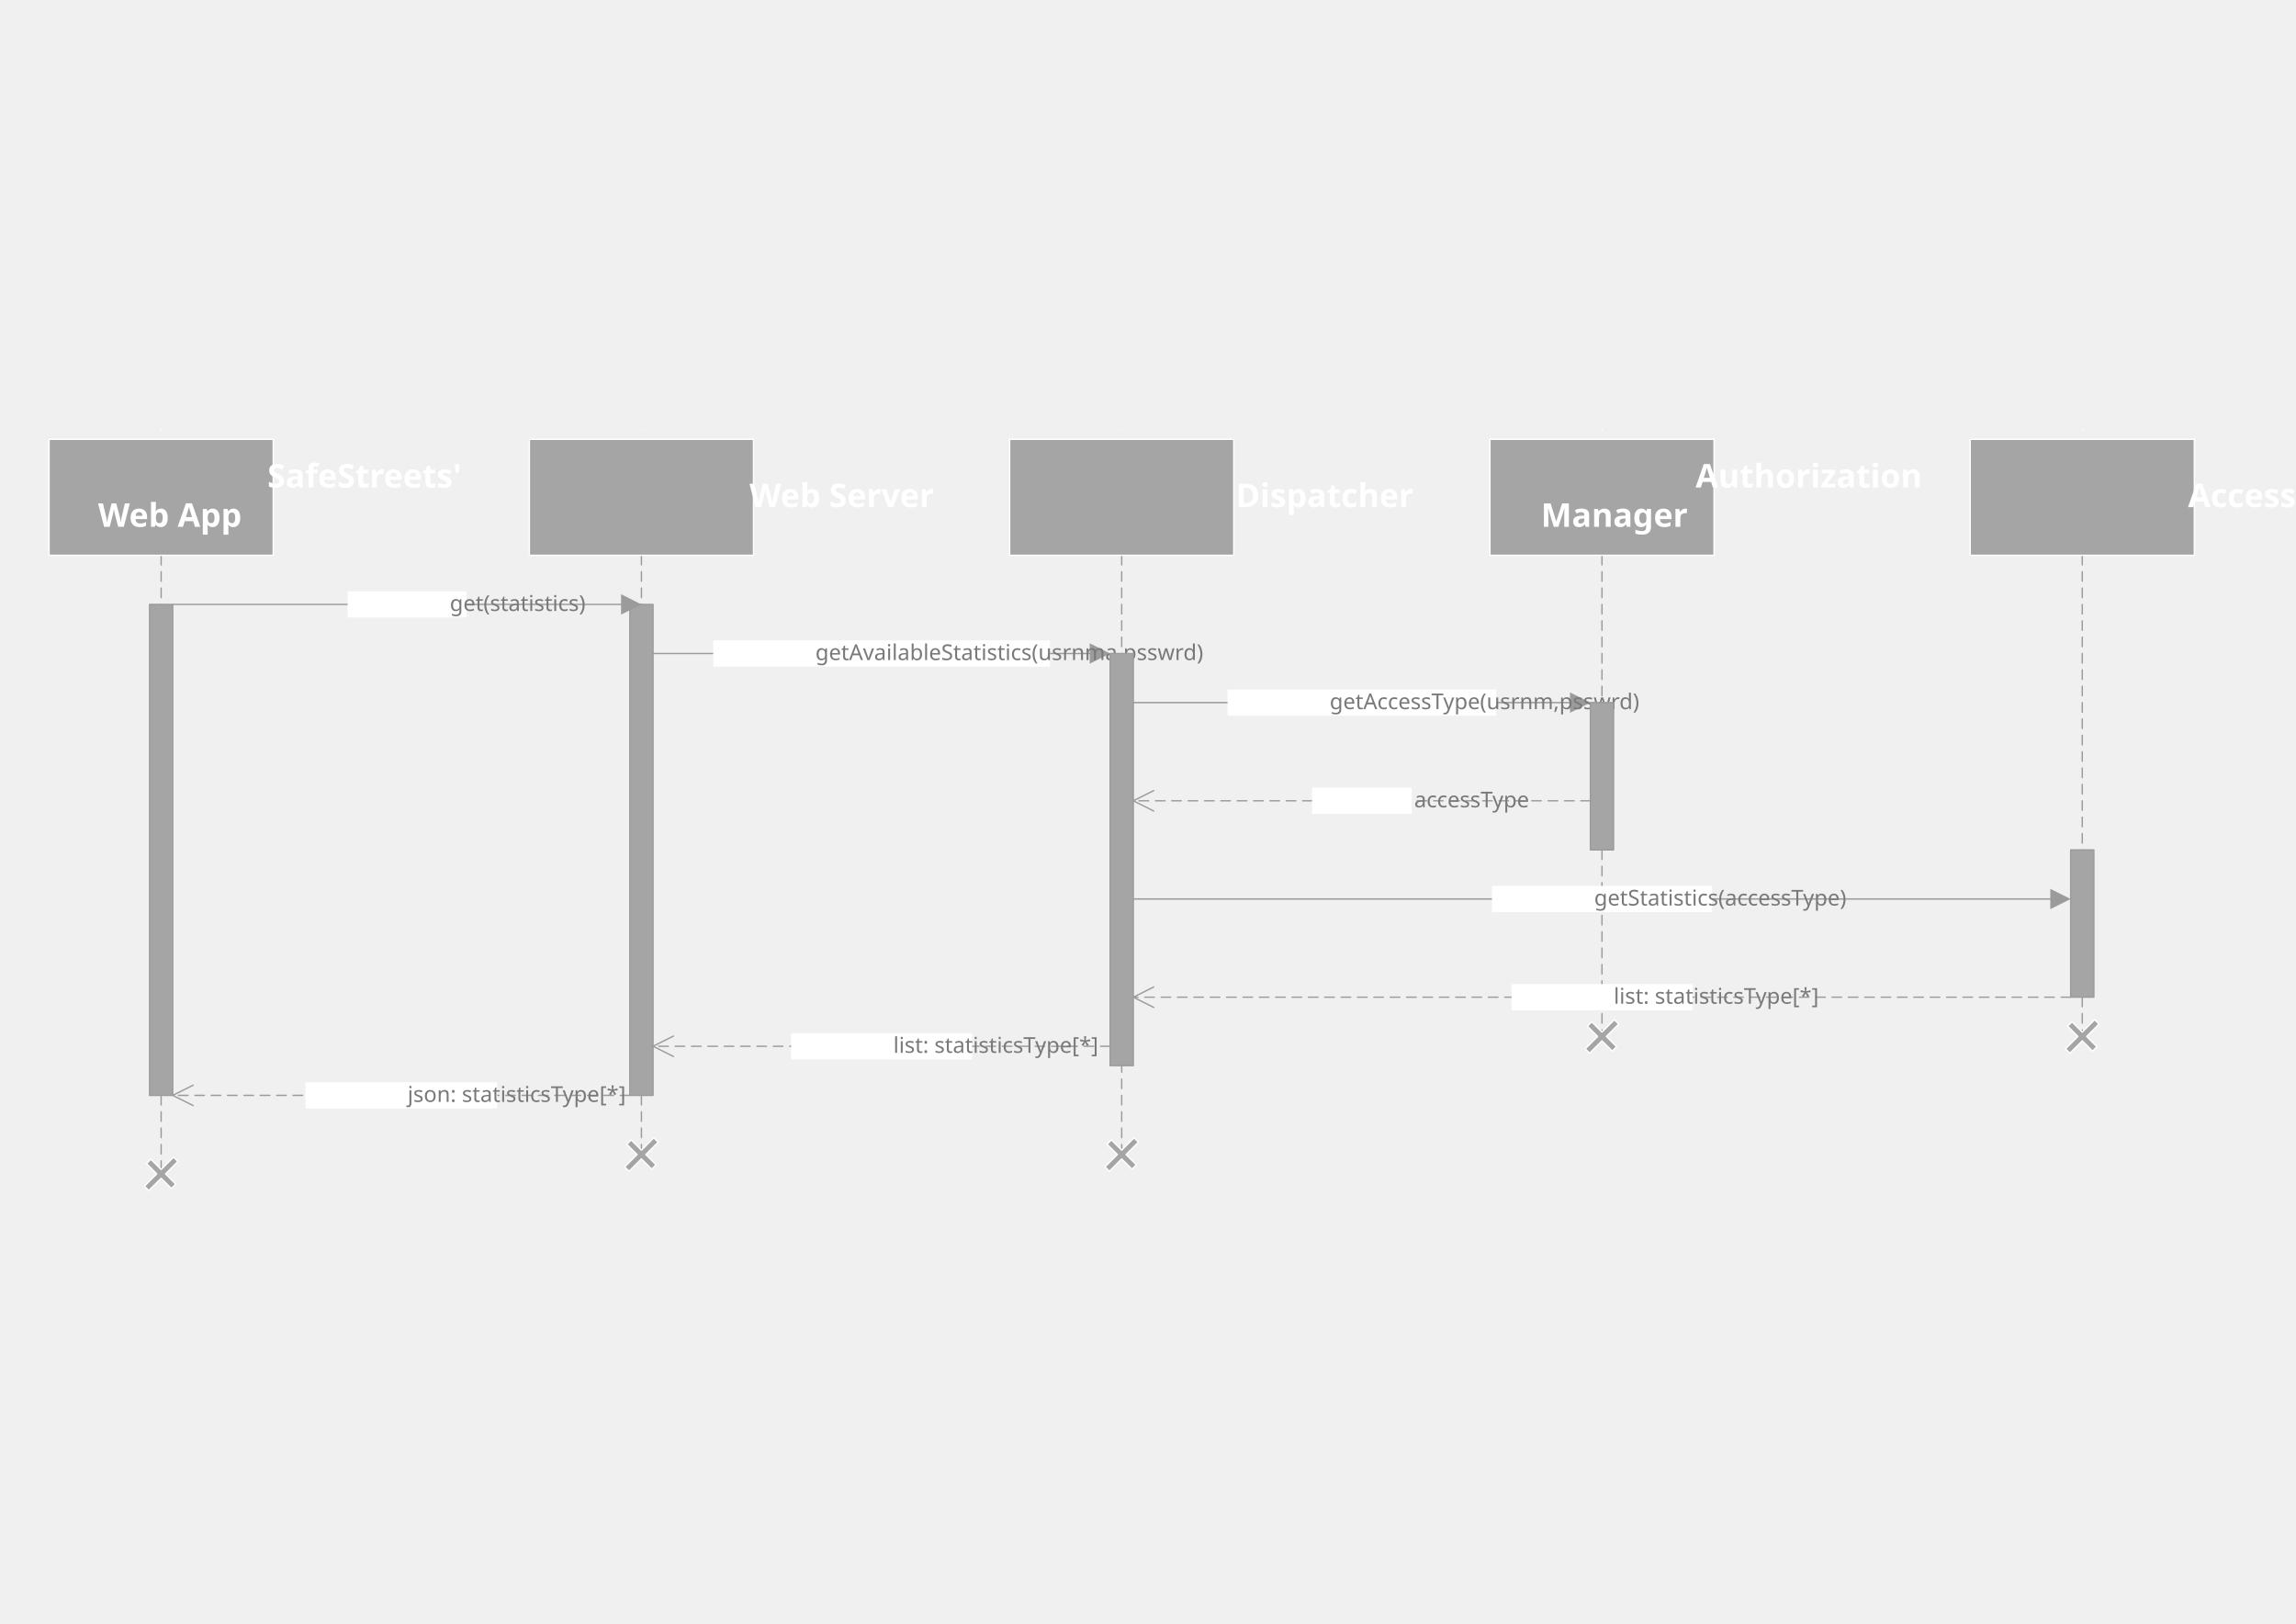
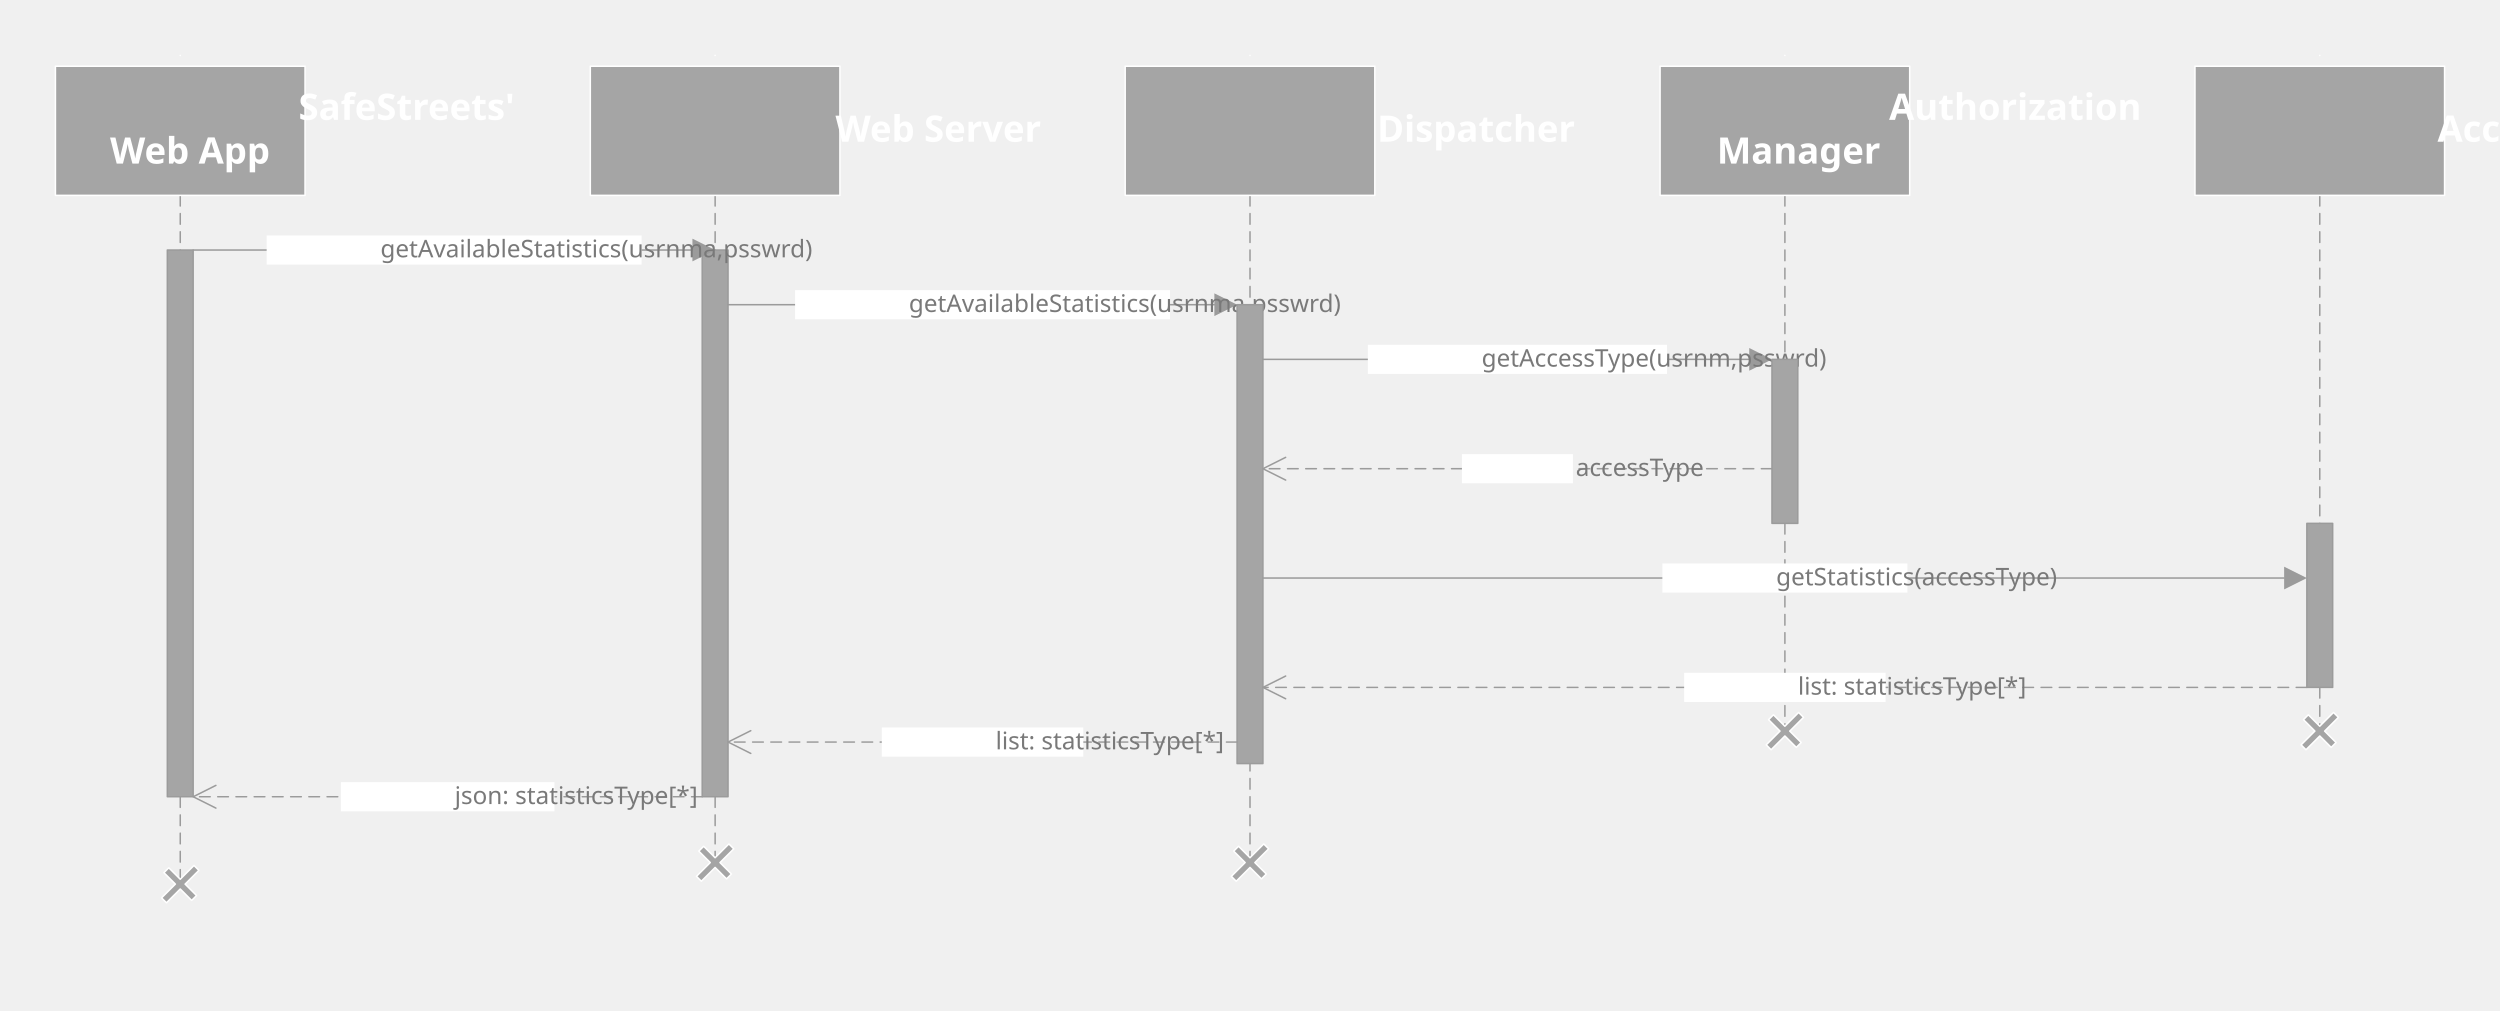
- <svg xmlns="http://www.w3.org/2000/svg" xmlns:ns1="http://schemas.microsoft.com/visio/2003/SVGExtensions/" xmlns:xlink="http://www.w3.org/1999/xlink" width="11.693in" height="8.268in" viewBox="0 0 841.89 595.276" xml:space="preserve" color-interpolation-filters="sRGB" class="st11">
+ <svg xmlns="http://www.w3.org/2000/svg" xmlns:ns1="http://schemas.microsoft.com/visio/2003/SVGExtensions/" xmlns:xlink="http://www.w3.org/1999/xlink" width="11.432in" height="4.622in" viewBox="0 0 823.114 332.774" xml:space="preserve" color-interpolation-filters="sRGB" class="st11">
  <ns1:documentProperties ns1:langID="1033" ns1:metric="true" ns1:viewMarkup="false">
    <ns1:userDefs>
      <ns1:ud ns1:nameU="msvNoAutoConnect" ns1:prompt="" ns1:val="VT0(1):26" />
    </ns1:userDefs>
  </ns1:documentProperties>
  <style type="text/css">
	
		.st1 {fill:#a5a5a5;stroke:#ffffff;stroke-linecap:round;stroke-linejoin:round;stroke-width:0.5}
		.st2 {stroke:#9b9b9b;stroke-dasharray:3.5,2.5;stroke-linecap:round;stroke-linejoin:round;stroke-width:0.5}
		.st3 {fill:#ffffff;font-family:Calibri;font-size:1em;font-weight:bold}
		.st4 {fill:#a5a5a5;stroke:#9b9b9b;stroke-linecap:round;stroke-linejoin:round;stroke-width:0.5}
		.st5 {marker-end:url(#mrkr4-34);stroke:#9b9b9b;stroke-linecap:round;stroke-linejoin:round;stroke-width:0.5}
		.st6 {fill:#9b9b9b;fill-opacity:1;stroke:#9b9b9b;stroke-opacity:1;stroke-width:0.134}
		.st7 {fill:#ffffff;stroke:none;stroke-linecap:butt;stroke-width:7.2}
		.st8 {fill:#797979;font-family:Calibri;font-size:0.667em}
		.st9 {font-size:1em}
		.st10 {marker-end:url(#mrkr3-79);stroke:#9b9b9b;stroke-dasharray:3.5,2.5;stroke-linecap:round;stroke-linejoin:round;stroke-width:0.5}
		.st11 {fill:none;fill-rule:evenodd;font-size:12px;overflow:visible;stroke-linecap:square;stroke-miterlimit:3}
	
	</style>
  <defs id="Markers">
    <g id="lend4">
      <path d="M 2 1 L 0 0 L 2 -1 L 2 1 " style="stroke:none" />
    </g>
    <marker id="mrkr4-34" class="st6" ns1:arrowType="4" ns1:arrowSize="3" ns1:setback="14.96" refX="-14.96" orient="auto" markerUnits="strokeWidth" overflow="visible">
      <use xlink:href="#lend4" transform="scale(-7.48,-7.48) " />
    </marker>
    <g id="lend3">
      <path d="M 2 1 L 0 0 L 2 -1 " style="stroke-linecap:round;stroke-linejoin:round;fill:none" />
    </g>
    <marker id="mrkr3-79" class="st6" ns1:arrowType="3" ns1:arrowSize="3" orient="auto" markerUnits="strokeWidth" overflow="visible">
      <use xlink:href="#lend3" transform="scale(-7.48,-7.48) " />
    </marker>
  </defs>
  <g ns1:mID="6" ns1:index="4" ns1:groupContext="foregroundPage">
    <ns1:userDefs>
      <ns1:ud ns1:nameU="msvThemeOrder" ns1:val="VT0(0):26" />
    </ns1:userDefs>
    <ns1:pageProperties ns1:drawingScale="0.0393701" ns1:pageScale="0.0393701" ns1:drawingUnits="24" ns1:shadowOffsetX="8.50394" ns1:shadowOffsetY="-8.50394" />
    <ns1:layer ns1:name="Connector" ns1:index="0" />
-     <g id="group6-1" transform="translate(194.108,-391.698)" ns1:mID="6" ns1:groupContext="group">
+     <g id="group6-1" transform="translate(194.358,-268.461)" ns1:mID="6" ns1:groupContext="group">
      <ns1:userDefs>
        <ns1:ud ns1:nameU="visVersion" ns1:prompt="" ns1:val="VT0(15):26" />
        <ns1:ud ns1:nameU="ShowActor" ns1:prompt="" ns1:val="VT0(0):5" />
        <ns1:ud ns1:nameU="ShowDestruction" ns1:prompt="" ns1:val="VT0(0):5" />
      </ns1:userDefs>
      <g id="shape7-2" ns1:mID="7" ns1:groupContext="shape" transform="translate(15.58,-8.50394)">
-         <rect x="0" y="569.764" width="51.024" height="25.512" class="st1" />
+         <rect x="0" y="307.262" width="51.024" height="25.512" class="st1" />
      </g>
      <g id="shape8-4" ns1:mID="8" ns1:groupContext="shape" transform="translate(32.5879,-46.063)">
-         <path d="M8.5 595.28 a0 0 0 1 1 0 0 a0 0 0 1 1 0 0 Z" class="st1" />
+         <path d="M8.5 332.77 a0 0 0 1 1 0 0 a0 0 0 1 1 0 0 Z" class="st1" />
      </g>
      <g id="shape9-6" ns1:mID="9" ns1:groupContext="shape" transform="translate(27.3945,244.792)">
				</g>
-       <g id="shape10-8" ns1:mID="10" ns1:groupContext="shape" transform="translate(636.367,595.276) rotate(90)">
-         <path d="M0 595.28 L221.1 595.28" class="st2" />
+       <g id="shape10-8" ns1:mID="10" ns1:groupContext="shape" transform="translate(373.866,332.774) rotate(90)">
+         <path d="M0 332.77 L221.1 332.77" class="st2" />
      </g>
      <g id="shape6-11" ns1:mID="6" ns1:groupContext="groupContent">
        <ns1:textBlock ns1:margins="rect(4,4,4,4)" ns1:tabSpace="42.5197" />
-         <ns1:textRect cx="41.092" cy="574.016" width="82.19" height="42.52" />
-         <rect x="0" y="552.756" width="82.184" height="42.52" class="st1" />
-         <text x="12.08" y="577.62" class="st3" ns1:langID="1033">
+         <ns1:textRect cx="41.092" cy="311.514" width="82.19" height="42.52" />
+         <rect x="0" y="290.255" width="82.184" height="42.52" class="st1" />
+         <text x="12.08" y="315.11" class="st3" ns1:langID="1033">
          <ns1:paragraph ns1:horizAlign="1" />
          <ns1:tabList />Web Server</text>
      </g>
    </g>
-     <g id="group11-14" transform="translate(370.215,-391.698)" ns1:mID="11" ns1:groupContext="group">
+     <g id="group11-14" transform="translate(370.465,-268.461)" ns1:mID="11" ns1:groupContext="group">
      <ns1:userDefs>
        <ns1:ud ns1:nameU="visVersion" ns1:prompt="" ns1:val="VT0(15):26" />
        <ns1:ud ns1:nameU="ShowActor" ns1:prompt="" ns1:val="VT0(0):5" />
        <ns1:ud ns1:nameU="ShowDestruction" ns1:prompt="" ns1:val="VT0(0):5" />
      </ns1:userDefs>
      <g id="shape12-15" ns1:mID="12" ns1:groupContext="shape" transform="translate(15.58,-8.50394)">
-         <rect x="0" y="569.764" width="51.024" height="25.512" class="st1" />
+         <rect x="0" y="307.262" width="51.024" height="25.512" class="st1" />
      </g>
      <g id="shape13-17" ns1:mID="13" ns1:groupContext="shape" transform="translate(32.5879,-46.063)">
-         <path d="M8.5 595.28 a0 0 0 1 1 0 0 a0 0 0 1 1 0 0 Z" class="st1" />
+         <path d="M8.5 332.77 a0 0 0 1 1 0 0 a0 0 0 1 1 0 0 Z" class="st1" />
      </g>
      <g id="shape14-19" ns1:mID="14" ns1:groupContext="shape" transform="translate(27.3945,244.792)">
				</g>
-       <g id="shape15-21" ns1:mID="15" ns1:groupContext="shape" transform="translate(636.367,595.276) rotate(90)">
-         <path d="M0 595.28 L221.1 595.28" class="st2" />
+       <g id="shape15-21" ns1:mID="15" ns1:groupContext="shape" transform="translate(373.866,332.774) rotate(90)">
+         <path d="M0 332.77 L221.1 332.77" class="st2" />
      </g>
      <g id="shape11-24" ns1:mID="11" ns1:groupContext="groupContent">
        <ns1:textBlock ns1:margins="rect(4,4,4,4)" ns1:tabSpace="42.5197" />
-         <ns1:textRect cx="41.092" cy="574.016" width="82.19" height="42.52" />
-         <rect x="0" y="552.756" width="82.184" height="42.52" class="st1" />
-         <text x="14.3" y="577.62" class="st3" ns1:langID="1033">
+         <ns1:textRect cx="41.092" cy="311.514" width="82.19" height="42.52" />
+         <rect x="0" y="290.255" width="82.184" height="42.52" class="st1" />
+         <text x="14.3" y="315.11" class="st3" ns1:langID="1033">
          <ns1:paragraph ns1:horizAlign="1" />
          <ns1:tabList />Dispatcher</text>
      </g>
    </g>
-     <g id="shape16-27" ns1:mID="16" ns1:groupContext="shape" transform="translate(-355.824,401.578) rotate(-90)">
-       <ns1:userDefs>
-         <ns1:ud ns1:nameU="visVersion" ns1:prompt="" ns1:val="VT0(15):26" />
-       </ns1:userDefs>
-       <rect x="0" y="586.772" width="180" height="8.504" class="st4" />
-     </g>
-     <g id="shape17-29" ns1:mID="17" ns1:groupContext="shape" ns1:layerMember="0" transform="translate(239.451,-348.611)">
+     <g id="shape16-27" ns1:mID="16" ns1:groupContext="shape" transform="translate(-93.0728,262.313) rotate(-90)">
+       <ns1:userDefs>
+         <ns1:ud ns1:nameU="visVersion" ns1:prompt="" ns1:val="VT0(15):26" />
+       </ns1:userDefs>
+       <rect x="0" y="324.27" width="180" height="8.504" class="st4" />
+     </g>
+     <g id="shape17-29" ns1:mID="17" ns1:groupContext="shape" ns1:layerMember="0" transform="translate(239.701,-225.375)">
      <ns1:userDefs>
        <ns1:ud ns1:nameU="IsReturn" ns1:prompt="" ns1:val="VT0(0):5" />
        <ns1:ud ns1:nameU="IsAsync" ns1:prompt="" ns1:val="VT0(0):26" />
        <ns1:ud ns1:nameU="IsSelfMessage" ns1:prompt="" ns1:val="VT0(0):5" />
        <ns1:ud ns1:nameU="visVersion" ns1:prompt="" ns1:val="VT0(15):26" />
      </ns1:userDefs>
      <ns1:textBlock ns1:margins="rect(4,4,4,4)" ns1:tabSpace="42.5197" />
-       <ns1:textRect cx="83.802" cy="588.189" width="133.26" height="17.604" />
-       <path d="M0 588.19 L160.12 588.19" class="st5" />
-       <rect ns1:rectContext="textBkgnd" x="22.078" y="583.389" width="123.448" height="9.6" class="st7" />
-       <text x="22.08" y="590.59" class="st8" ns1:langID="1033">
+       <ns1:textRect cx="83.802" cy="325.688" width="133.26" height="17.604" />
+       <path d="M0 325.69 L160.12 325.69" class="st5" />
+       <rect ns1:rectContext="textBkgnd" x="22.078" y="320.888" width="123.448" height="9.6" class="st7" />
+       <text x="22.08" y="328.09" class="st8" ns1:langID="1033">
        <ns1:paragraph ns1:horizAlign="1" />
        <ns1:tabList />getAvailableStatistics(usrnma,psswrd)</text>
    </g>
-     <g id="shape18-37" ns1:mID="18" ns1:groupContext="shape" transform="translate(-179.717,390.664) rotate(-90)">
-       <ns1:userDefs>
-         <ns1:ud ns1:nameU="visVersion" ns1:prompt="" ns1:val="VT0(15):26" />
-       </ns1:userDefs>
-       <rect x="0" y="586.772" width="151.087" height="8.504" class="st4" />
-     </g>
-     <g id="group26-39" transform="translate(18,-391.698)" ns1:mID="26" ns1:groupContext="group">
+     <g id="shape18-37" ns1:mID="18" ns1:groupContext="shape" transform="translate(83.0349,251.4) rotate(-90)">
+       <ns1:userDefs>
+         <ns1:ud ns1:nameU="visVersion" ns1:prompt="" ns1:val="VT0(15):26" />
+       </ns1:userDefs>
+       <rect x="0" y="324.27" width="151.087" height="8.504" class="st4" />
+     </g>
+     <g id="group26-39" transform="translate(18.25,-268.461)" ns1:mID="26" ns1:groupContext="group">
      <ns1:userDefs>
        <ns1:ud ns1:nameU="visVersion" ns1:prompt="" ns1:val="VT0(15):26" />
        <ns1:ud ns1:nameU="ShowActor" ns1:prompt="" ns1:val="VT0(0):5" />
        <ns1:ud ns1:nameU="ShowDestruction" ns1:prompt="" ns1:val="VT0(0):5" />
      </ns1:userDefs>
      <g id="shape27-40" ns1:mID="27" ns1:groupContext="shape" transform="translate(15.58,-8.50394)">
-         <rect x="0" y="569.764" width="51.024" height="25.512" class="st1" />
+         <rect x="0" y="307.262" width="51.024" height="25.512" class="st1" />
      </g>
      <g id="shape28-42" ns1:mID="28" ns1:groupContext="shape" transform="translate(32.5879,-46.063)">
-         <path d="M8.5 595.28 a0 0 0 1 1 0 0 a0 0 0 1 1 0 0 Z" class="st1" />
+         <path d="M8.5 332.77 a0 0 0 1 1 0 0 a0 0 0 1 1 0 0 Z" class="st1" />
      </g>
      <g id="shape29-44" ns1:mID="29" ns1:groupContext="shape" transform="translate(27.3945,250.461)">
				</g>
-       <g id="shape30-46" ns1:mID="30" ns1:groupContext="shape" transform="translate(636.367,595.276) rotate(90)">
-         <path d="M0 595.28 L226.77 595.28" class="st2" />
+       <g id="shape30-46" ns1:mID="30" ns1:groupContext="shape" transform="translate(373.866,332.774) rotate(90)">
+         <path d="M0 332.77 L226.77 332.77" class="st2" />
      </g>
      <g id="shape26-49" ns1:mID="26" ns1:groupContext="groupContent">
        <ns1:textBlock ns1:margins="rect(4,4,4,4)" ns1:tabSpace="42.5197" />
-         <ns1:textRect cx="41.092" cy="574.016" width="82.19" height="42.52" />
-         <rect x="0" y="552.756" width="82.184" height="42.52" class="st1" />
-         <text x="11.41" y="570.42" class="st3" ns1:langID="1033">
+         <ns1:textRect cx="41.092" cy="311.514" width="82.19" height="42.52" />
+         <rect x="0" y="290.255" width="82.184" height="42.52" class="st1" />
+         <text x="11.41" y="307.91" class="st3" ns1:langID="1033">
          <ns1:paragraph ns1:horizAlign="1" />
          <ns1:tabList />SafeStreets' <tspan x="17.98" dy="1.2em" class="st9">Web App</tspan>
        </text>
      </g>
    </g>
-     <g id="group31-53" transform="translate(546.323,-391.698)" ns1:mID="31" ns1:groupContext="group">
+     <g id="group31-53" transform="translate(546.573,-268.461)" ns1:mID="31" ns1:groupContext="group">
      <ns1:userDefs>
        <ns1:ud ns1:nameU="visVersion" ns1:prompt="" ns1:val="VT0(15):26" />
        <ns1:ud ns1:nameU="ShowActor" ns1:prompt="" ns1:val="VT0(0):5" />
        <ns1:ud ns1:nameU="ShowDestruction" ns1:prompt="" ns1:val="VT0(0):5" />
      </ns1:userDefs>
      <g id="shape32-54" ns1:mID="32" ns1:groupContext="shape" transform="translate(15.58,-8.50394)">
-         <rect x="0" y="569.764" width="51.024" height="25.512" class="st1" />
+         <rect x="0" y="307.262" width="51.024" height="25.512" class="st1" />
      </g>
      <g id="shape33-56" ns1:mID="33" ns1:groupContext="shape" transform="translate(32.5879,-46.063)">
-         <path d="M8.5 595.28 a0 0 0 1 1 0 0 a0 0 0 1 1 0 0 Z" class="st1" />
+         <path d="M8.5 332.77 a0 0 0 1 1 0 0 a0 0 0 1 1 0 0 Z" class="st1" />
      </g>
      <g id="shape34-58" ns1:mID="34" ns1:groupContext="shape" transform="translate(27.3945,199.438)">
				</g>
-       <g id="shape35-60" ns1:mID="35" ns1:groupContext="shape" transform="translate(636.367,595.276) rotate(90)">
-         <path d="M0 595.28 L175.75 595.28" class="st2" />
+       <g id="shape35-60" ns1:mID="35" ns1:groupContext="shape" transform="translate(373.866,332.774) rotate(90)">
+         <path d="M0 332.77 L175.75 332.77" class="st2" />
      </g>
      <g id="shape31-63" ns1:mID="31" ns1:groupContext="groupContent">
        <ns1:textBlock ns1:margins="rect(4,4,4,4)" ns1:tabSpace="42.5197" />
-         <ns1:textRect cx="41.092" cy="574.016" width="82.19" height="42.52" />
-         <rect x="0" y="552.756" width="82.184" height="42.52" class="st1" />
-         <text x="6.76" y="570.42" class="st3" ns1:langID="1033">
+         <ns1:textRect cx="41.092" cy="311.514" width="82.19" height="42.52" />
+         <rect x="0" y="290.255" width="82.184" height="42.52" class="st1" />
+         <text x="6.76" y="307.91" class="st3" ns1:langID="1033">
          <ns1:paragraph ns1:horizAlign="1" />
          <ns1:tabList />Authorization <tspan x="18.71" dy="1.2em" class="st9">Manager</tspan>
        </text>
      </g>
    </g>
-     <g id="shape36-67" ns1:mID="36" ns1:groupContext="shape" ns1:layerMember="0" transform="translate(415.559,-330.611)">
+     <g id="shape36-67" ns1:mID="36" ns1:groupContext="shape" ns1:layerMember="0" transform="translate(415.809,-221.548)">
      <ns1:userDefs>
        <ns1:ud ns1:nameU="IsReturn" ns1:prompt="" ns1:val="VT0(0):5" />
        <ns1:ud ns1:nameU="IsAsync" ns1:prompt="" ns1:val="VT0(0):26" />
        <ns1:ud ns1:nameU="IsSelfMessage" ns1:prompt="" ns1:val="VT0(0):5" />
        <ns1:ud ns1:nameU="visVersion" ns1:prompt="" ns1:val="VT0(15):26" />
      </ns1:userDefs>
      <ns1:textBlock ns1:margins="rect(4,4,4,4)" ns1:tabSpace="42.5197" />
-       <ns1:textRect cx="83.802" cy="588.189" width="108.31" height="17.604" />
-       <path d="M0 588.19 L160.12 588.19" class="st5" />
-       <rect ns1:rectContext="textBkgnd" x="34.554" y="583.389" width="98.495" height="9.6" class="st7" />
-       <text x="34.55" y="590.59" class="st8" ns1:langID="1033">
+       <ns1:textRect cx="83.802" cy="339.861" width="108.31" height="17.604" />
+       <path d="M0 339.86 L160.12 339.86" class="st5" />
+       <rect ns1:rectContext="textBkgnd" x="34.554" y="335.061" width="98.495" height="9.6" class="st7" />
+       <text x="34.55" y="342.26" class="st8" ns1:langID="1033">
        <ns1:paragraph ns1:horizAlign="1" />
        <ns1:tabList />getAccessType(usrnm,psswrd)</text>
    </g>
-     <g id="shape37-74" ns1:mID="37" ns1:groupContext="shape" ns1:layerMember="0" transform="translate(583.163,-294.611)">
+     <g id="shape37-74" ns1:mID="37" ns1:groupContext="shape" ns1:layerMember="0" transform="translate(583.413,-171.375)">
      <ns1:userDefs>
        <ns1:ud ns1:nameU="IsReturn" ns1:prompt="" ns1:val="VT0(1):5" />
        <ns1:ud ns1:nameU="IsAsync" ns1:prompt="" ns1:val="VT0(0):26" />
        <ns1:ud ns1:nameU="IsSelfMessage" ns1:prompt="" ns1:val="VT0(0):5" />
        <ns1:ud ns1:nameU="visVersion" ns1:prompt="" ns1:val="VT0(15):26" />
      </ns1:userDefs>
      <ns1:textBlock ns1:margins="rect(4,4,4,4)" ns1:tabSpace="42.5197" />
-       <ns1:textRect cx="-83.802" cy="588.189" width="46.36" height="17.604" />
-       <path d="M0 588.19 L-167.6 588.19" class="st10" />
-       <rect ns1:rectContext="textBkgnd" x="-102.071" y="583.389" width="36.539" height="9.6" class="st7" />
-       <text x="-102.07" y="590.59" class="st8" ns1:langID="1033">
+       <ns1:textRect cx="-83.802" cy="325.688" width="46.36" height="17.604" />
+       <path d="M0 325.69 L-167.6 325.69" class="st10" />
+       <rect ns1:rectContext="textBkgnd" x="-102.071" y="320.888" width="36.539" height="9.6" class="st7" />
+       <text x="-102.07" y="328.09" class="st8" ns1:langID="1033">
        <ns1:paragraph ns1:horizAlign="1" />
        <ns1:tabList />accessType</text>
    </g>
-     <g id="shape38-82" ns1:mID="38" ns1:groupContext="shape" transform="translate(-3.60886,311.578) rotate(-90)">
-       <ns1:userDefs>
-         <ns1:ud ns1:nameU="visVersion" ns1:prompt="" ns1:val="VT0(15):26" />
-       </ns1:userDefs>
-       <rect x="0" y="586.772" width="54" height="8.504" class="st4" />
-     </g>
-     <g id="group45-84" transform="translate(722.431,-391.698)" ns1:mID="45" ns1:groupContext="group">
+     <g id="shape38-82" ns1:mID="38" ns1:groupContext="shape" transform="translate(259.143,172.313) rotate(-90)">
+       <ns1:userDefs>
+         <ns1:ud ns1:nameU="visVersion" ns1:prompt="" ns1:val="VT0(15):26" />
+       </ns1:userDefs>
+       <rect x="0" y="324.27" width="54" height="8.504" class="st4" />
+     </g>
+     <g id="group45-84" transform="translate(722.681,-268.461)" ns1:mID="45" ns1:groupContext="group">
      <ns1:userDefs>
        <ns1:ud ns1:nameU="visVersion" ns1:prompt="" ns1:val="VT0(15):26" />
        <ns1:ud ns1:nameU="ShowActor" ns1:prompt="" ns1:val="VT0(0):5" />
        <ns1:ud ns1:nameU="ShowDestruction" ns1:prompt="" ns1:val="VT0(0):5" />
      </ns1:userDefs>
      <g id="shape46-85" ns1:mID="46" ns1:groupContext="shape" transform="translate(15.58,-8.50394)">
-         <rect x="0" y="569.764" width="51.024" height="25.512" class="st1" />
+         <rect x="0" y="307.262" width="51.024" height="25.512" class="st1" />
      </g>
      <g id="shape47-87" ns1:mID="47" ns1:groupContext="shape" transform="translate(32.5879,-46.063)">
-         <path d="M8.5 595.28 a0 0 0 1 1 0 0 a0 0 0 1 1 0 0 Z" class="st1" />
+         <path d="M8.5 332.77 a0 0 0 1 1 0 0 a0 0 0 1 1 0 0 Z" class="st1" />
      </g>
      <g id="shape48-89" ns1:mID="48" ns1:groupContext="shape" transform="translate(27.3945,199.438)">
				</g>
-       <g id="shape49-91" ns1:mID="49" ns1:groupContext="shape" transform="translate(636.367,595.276) rotate(90)">
-         <path d="M0 595.28 L175.75 595.28" class="st2" />
+       <g id="shape49-91" ns1:mID="49" ns1:groupContext="shape" transform="translate(373.866,332.774) rotate(90)">
+         <path d="M0 332.77 L175.75 332.77" class="st2" />
      </g>
      <g id="shape45-94" ns1:mID="45" ns1:groupContext="groupContent">
        <ns1:textBlock ns1:margins="rect(4,4,4,4)" ns1:tabSpace="42.5197" />
-         <ns1:textRect cx="41.092" cy="574.016" width="82.19" height="42.52" />
-         <rect x="0" y="552.756" width="82.184" height="42.52" class="st1" />
-         <text x="11.22" y="577.62" class="st3" ns1:langID="1033">
+         <ns1:textRect cx="41.092" cy="311.514" width="82.19" height="42.52" />
+         <rect x="0" y="290.255" width="82.184" height="42.52" class="st1" />
+         <text x="11.22" y="315.11" class="st3" ns1:langID="1033">
          <ns1:paragraph ns1:horizAlign="1" />
          <ns1:tabList />Access Type</text>
      </g>
    </g>
-     <g id="shape50-97" ns1:mID="50" ns1:groupContext="shape" ns1:layerMember="0" transform="translate(415.559,-272.785)">
+     <g id="shape50-97" ns1:mID="50" ns1:groupContext="shape" ns1:layerMember="0" transform="translate(415.809,-149.548)">
      <ns1:userDefs>
        <ns1:ud ns1:nameU="IsReturn" ns1:prompt="" ns1:val="VT0(0):5" />
        <ns1:ud ns1:nameU="IsAsync" ns1:prompt="" ns1:val="VT0(0):26" />
        <ns1:ud ns1:nameU="IsSelfMessage" ns1:prompt="" ns1:val="VT0(0):5" />
        <ns1:ud ns1:nameU="visVersion" ns1:prompt="" ns1:val="VT0(15):26" />
      </ns1:userDefs>
      <ns1:textBlock ns1:margins="rect(4,4,4,4)" ns1:tabSpace="42.5197" />
-       <ns1:textRect cx="171.856" cy="602.362" width="90.49" height="17.604" />
-       <path d="M0 602.36 L336.23 602.36" class="st5" />
-       <rect ns1:rectContext="textBkgnd" x="131.519" y="597.562" width="80.674" height="9.6" class="st7" />
-       <text x="131.52" y="604.76" class="st8" ns1:langID="1033">
+       <ns1:textRect cx="171.856" cy="339.861" width="90.49" height="17.604" />
+       <path d="M0 339.86 L336.23 339.86" class="st5" />
+       <rect ns1:rectContext="textBkgnd" x="131.519" y="335.061" width="80.674" height="9.6" class="st7" />
+       <text x="131.52" y="342.26" class="st8" ns1:langID="1033">
        <ns1:paragraph ns1:horizAlign="1" />
        <ns1:tabList />getStatistics(accessType)</text>
    </g>
-     <g id="shape51-104" ns1:mID="51" ns1:groupContext="shape" transform="translate(172.499,365.578) rotate(-90)">
-       <ns1:userDefs>
-         <ns1:ud ns1:nameU="visVersion" ns1:prompt="" ns1:val="VT0(15):26" />
-       </ns1:userDefs>
-       <rect x="0" y="586.772" width="54" height="8.504" class="st4" />
-     </g>
-     <g id="shape52-106" ns1:mID="52" ns1:groupContext="shape" ns1:layerMember="0" transform="translate(759.27,-222.611)">
+     <g id="shape51-104" ns1:mID="51" ns1:groupContext="shape" transform="translate(435.25,226.313) rotate(-90)">
+       <ns1:userDefs>
+         <ns1:ud ns1:nameU="visVersion" ns1:prompt="" ns1:val="VT0(15):26" />
+       </ns1:userDefs>
+       <rect x="0" y="324.27" width="54" height="8.504" class="st4" />
+     </g>
+     <g id="shape52-106" ns1:mID="52" ns1:groupContext="shape" ns1:layerMember="0" transform="translate(759.52,-99.3746)">
      <ns1:userDefs>
        <ns1:ud ns1:nameU="IsReturn" ns1:prompt="" ns1:val="VT0(1):5" />
        <ns1:ud ns1:nameU="IsAsync" ns1:prompt="" ns1:val="VT0(0):26" />
        <ns1:ud ns1:nameU="IsSelfMessage" ns1:prompt="" ns1:val="VT0(0):5" />
        <ns1:ud ns1:nameU="visVersion" ns1:prompt="" ns1:val="VT0(15):26" />
      </ns1:userDefs>
      <ns1:textBlock ns1:margins="rect(4,4,4,4)" ns1:tabSpace="42.5197" />
-       <ns1:textRect cx="-171.856" cy="588.189" width="76.15" height="17.604" />
-       <path d="M0 588.19 L-343.71 588.19" class="st10" />
-       <rect ns1:rectContext="textBkgnd" x="-205.023" y="583.389" width="66.335" height="9.6" class="st7" />
-       <text x="-205.02" y="590.59" class="st8" ns1:langID="1033">
+       <ns1:textRect cx="-171.856" cy="325.688" width="76.15" height="17.604" />
+       <path d="M0 325.69 L-343.71 325.69" class="st10" />
+       <rect ns1:rectContext="textBkgnd" x="-205.023" y="320.888" width="66.335" height="9.6" class="st7" />
+       <text x="-205.02" y="328.09" class="st8" ns1:langID="1033">
        <ns1:paragraph ns1:horizAlign="1" />
        <ns1:tabList />list: statisticsType[*]</text>
    </g>
-     <g id="shape53-113" ns1:mID="53" ns1:groupContext="shape" ns1:layerMember="0" transform="translate(407.055,-218.785)">
+     <g id="shape53-113" ns1:mID="53" ns1:groupContext="shape" ns1:layerMember="0" transform="translate(407.305,-95.5478)">
      <ns1:userDefs>
        <ns1:ud ns1:nameU="IsReturn" ns1:prompt="" ns1:val="VT0(1):5" />
        <ns1:ud ns1:nameU="IsAsync" ns1:prompt="" ns1:val="VT0(0):26" />
        <ns1:ud ns1:nameU="IsSelfMessage" ns1:prompt="" ns1:val="VT0(0):5" />
        <ns1:ud ns1:nameU="visVersion" ns1:prompt="" ns1:val="VT0(15):26" />
      </ns1:userDefs>
      <ns1:textBlock ns1:margins="rect(4,4,4,4)" ns1:tabSpace="42.5197" />
-       <ns1:textRect cx="-83.802" cy="602.362" width="76.15" height="17.604" />
-       <path d="M0 602.36 L-167.6 602.36" class="st10" />
-       <rect ns1:rectContext="textBkgnd" x="-116.969" y="597.562" width="66.335" height="9.6" class="st7" />
-       <text x="-116.97" y="604.76" class="st8" ns1:langID="1033">
+       <ns1:textRect cx="-83.802" cy="339.861" width="76.15" height="17.604" />
+       <path d="M0 339.86 L-167.6 339.86" class="st10" />
+       <rect ns1:rectContext="textBkgnd" x="-116.969" y="335.061" width="66.335" height="9.6" class="st7" />
+       <text x="-116.97" y="342.26" class="st8" ns1:langID="1033">
        <ns1:paragraph ns1:horizAlign="1" />
        <ns1:tabList />list: statisticsType[*]</text>
    </g>
-     <g id="shape55-120" ns1:mID="55" ns1:groupContext="shape" transform="translate(646.223,3.10762) rotate(45)">
-       <ns1:userDefs>
-         <ns1:ud ns1:nameU="ScaleFactor" ns1:val="VT0(1):26" />
-         <ns1:ud ns1:nameU="ControlX1" ns1:val="VT0(0):26" />
-         <ns1:ud ns1:nameU="ControlY1" ns1:val="VT0(0.66929133858268):24" />
-         <ns1:ud ns1:nameU="ControlX2" ns1:val="VT0(0.66929133858268):24" />
-         <ns1:ud ns1:nameU="ControlY2" ns1:val="VT0(0):26" />
-         <ns1:ud ns1:nameU="visVersion" ns1:val="VT0(15):26" />
-         <ns1:ud ns1:nameU="LockBars" ns1:prompt="" ns1:val="VT0(1):5" />
-         <ns1:ud ns1:nameU="ControlY1" ns1:prompt="" ns1:val="VT0(0.089027078005769):1" />
-         <ns1:ud ns1:nameU="ControlX2" ns1:prompt="" ns1:val="VT0(0.073936324842623):1" />
-       </ns1:userDefs>
-       <path d="M0 588.87 L5.32 588.87 L5.32 595.28 L7.59 595.28 L7.59 588.87 L12.91 588.87 L12.91 586.6 L7.59 586.6 L7.59 580.19        L5.32 580.19 L5.32 586.6 L0 586.6 L0 588.87 Z" class="st1" />
-     </g>
-     <g id="shape56-122" ns1:mID="56" ns1:groupContext="shape" transform="translate(822.33,3.10762) rotate(45)">
-       <ns1:userDefs>
-         <ns1:ud ns1:nameU="ScaleFactor" ns1:val="VT0(1):26" />
-         <ns1:ud ns1:nameU="ControlX1" ns1:val="VT0(0):26" />
-         <ns1:ud ns1:nameU="ControlY1" ns1:val="VT0(0.66929133858268):24" />
-         <ns1:ud ns1:nameU="ControlX2" ns1:val="VT0(0.66929133858268):24" />
-         <ns1:ud ns1:nameU="ControlY2" ns1:val="VT0(0):26" />
-         <ns1:ud ns1:nameU="visVersion" ns1:val="VT0(15):26" />
-         <ns1:ud ns1:nameU="LockBars" ns1:prompt="" ns1:val="VT0(1):5" />
-         <ns1:ud ns1:nameU="ControlY1" ns1:prompt="" ns1:val="VT0(0.089027078005769):1" />
-         <ns1:ud ns1:nameU="ControlX2" ns1:prompt="" ns1:val="VT0(0.073936324842623):1" />
-       </ns1:userDefs>
-       <path d="M0 588.87 L5.32 588.87 L5.32 595.28 L7.59 595.28 L7.59 588.87 L12.91 588.87 L12.91 586.6 L7.59 586.6 L7.59 580.19        L5.32 580.19 L5.32 586.6 L0 586.6 L0 588.87 Z" class="st1" />
-     </g>
-     <g id="shape57-124" ns1:mID="57" ns1:groupContext="shape" transform="translate(998.438,-40.1848) rotate(45)">
-       <ns1:userDefs>
-         <ns1:ud ns1:nameU="ScaleFactor" ns1:val="VT0(1):26" />
-         <ns1:ud ns1:nameU="ControlX1" ns1:val="VT0(0):26" />
-         <ns1:ud ns1:nameU="ControlY1" ns1:val="VT0(0.66929133858268):24" />
-         <ns1:ud ns1:nameU="ControlX2" ns1:val="VT0(0.66929133858268):24" />
-         <ns1:ud ns1:nameU="ControlY2" ns1:val="VT0(0):26" />
-         <ns1:ud ns1:nameU="visVersion" ns1:val="VT0(15):26" />
-         <ns1:ud ns1:nameU="LockBars" ns1:prompt="" ns1:val="VT0(1):5" />
-         <ns1:ud ns1:nameU="ControlY1" ns1:prompt="" ns1:val="VT0(0.089027078005769):1" />
-         <ns1:ud ns1:nameU="ControlX2" ns1:prompt="" ns1:val="VT0(0.073936324842623):1" />
-       </ns1:userDefs>
-       <path d="M0 588.87 L5.32 588.87 L5.32 595.28 L7.59 595.28 L7.59 588.87 L12.91 588.87 L12.91 586.6 L7.59 586.6 L7.59 580.19        L5.32 580.19 L5.32 586.6 L0 586.6 L0 588.87 Z" class="st1" />
-     </g>
-     <g id="shape58-126" ns1:mID="58" ns1:groupContext="shape" transform="translate(1174.55,-40.1848) rotate(45)">
-       <ns1:userDefs>
-         <ns1:ud ns1:nameU="ScaleFactor" ns1:val="VT0(1):26" />
-         <ns1:ud ns1:nameU="ControlX1" ns1:val="VT0(0):26" />
-         <ns1:ud ns1:nameU="ControlY1" ns1:val="VT0(0.66929133858268):24" />
-         <ns1:ud ns1:nameU="ControlX2" ns1:val="VT0(0.66929133858268):24" />
-         <ns1:ud ns1:nameU="ControlY2" ns1:val="VT0(0):26" />
-         <ns1:ud ns1:nameU="visVersion" ns1:val="VT0(15):26" />
-         <ns1:ud ns1:nameU="LockBars" ns1:prompt="" ns1:val="VT0(1):5" />
-         <ns1:ud ns1:nameU="ControlY1" ns1:prompt="" ns1:val="VT0(0.089027078005769):1" />
-         <ns1:ud ns1:nameU="ControlX2" ns1:prompt="" ns1:val="VT0(0.073936324842623):1" />
-       </ns1:userDefs>
-       <path d="M0 588.87 L5.32 588.87 L5.32 595.28 L7.59 595.28 L7.59 588.87 L12.91 588.87 L12.91 586.6 L7.59 586.6 L7.59 580.19        L5.32 580.19 L5.32 586.6 L0 586.6 L0 588.87 Z" class="st1" />
-     </g>
-     <g id="shape59-128" ns1:mID="59" ns1:groupContext="shape" transform="translate(-531.932,401.578) rotate(-90)">
-       <ns1:userDefs>
-         <ns1:ud ns1:nameU="visVersion" ns1:prompt="" ns1:val="VT0(15):26" />
-       </ns1:userDefs>
-       <rect x="0" y="586.772" width="180" height="8.504" class="st4" />
-     </g>
-     <g id="shape60-130" ns1:mID="60" ns1:groupContext="shape" ns1:layerMember="0" transform="translate(63.3438,-366.611)">
+     <g id="shape55-120" ns1:mID="55" ns1:groupContext="shape" transform="translate(460.856,49.4595) rotate(45)">
+       <ns1:userDefs>
+         <ns1:ud ns1:nameU="ScaleFactor" ns1:val="VT0(1):26" />
+         <ns1:ud ns1:nameU="ControlX1" ns1:val="VT0(0):26" />
+         <ns1:ud ns1:nameU="ControlY1" ns1:val="VT0(0.66929133858268):24" />
+         <ns1:ud ns1:nameU="ControlX2" ns1:val="VT0(0.66929133858268):24" />
+         <ns1:ud ns1:nameU="ControlY2" ns1:val="VT0(0):26" />
+         <ns1:ud ns1:nameU="visVersion" ns1:val="VT0(15):26" />
+         <ns1:ud ns1:nameU="LockBars" ns1:prompt="" ns1:val="VT0(1):5" />
+         <ns1:ud ns1:nameU="ControlY1" ns1:prompt="" ns1:val="VT0(0.089027078005769):1" />
+         <ns1:ud ns1:nameU="ControlX2" ns1:prompt="" ns1:val="VT0(0.073936324842623):1" />
+       </ns1:userDefs>
+       <path d="M0 326.36 L5.32 326.36 L5.32 332.77 L7.59 332.77 L7.59 326.36 L12.91 326.36 L12.91 324.1 L7.59 324.1 L7.59 317.69        L5.32 317.69 L5.32 324.1 L0 324.1 L0 326.36 Z" class="st1" />
+     </g>
+     <g id="shape56-122" ns1:mID="56" ns1:groupContext="shape" transform="translate(636.964,49.4595) rotate(45)">
+       <ns1:userDefs>
+         <ns1:ud ns1:nameU="ScaleFactor" ns1:val="VT0(1):26" />
+         <ns1:ud ns1:nameU="ControlX1" ns1:val="VT0(0):26" />
+         <ns1:ud ns1:nameU="ControlY1" ns1:val="VT0(0.66929133858268):24" />
+         <ns1:ud ns1:nameU="ControlX2" ns1:val="VT0(0.66929133858268):24" />
+         <ns1:ud ns1:nameU="ControlY2" ns1:val="VT0(0):26" />
+         <ns1:ud ns1:nameU="visVersion" ns1:val="VT0(15):26" />
+         <ns1:ud ns1:nameU="LockBars" ns1:prompt="" ns1:val="VT0(1):5" />
+         <ns1:ud ns1:nameU="ControlY1" ns1:prompt="" ns1:val="VT0(0.089027078005769):1" />
+         <ns1:ud ns1:nameU="ControlX2" ns1:prompt="" ns1:val="VT0(0.073936324842623):1" />
+       </ns1:userDefs>
+       <path d="M0 326.36 L5.32 326.36 L5.32 332.77 L7.59 332.77 L7.59 326.36 L12.91 326.36 L12.91 324.1 L7.59 324.1 L7.59 317.69        L5.32 317.69 L5.32 324.1 L0 324.1 L0 326.36 Z" class="st1" />
+     </g>
+     <g id="shape57-124" ns1:mID="57" ns1:groupContext="shape" transform="translate(813.071,6.16701) rotate(45)">
+       <ns1:userDefs>
+         <ns1:ud ns1:nameU="ScaleFactor" ns1:val="VT0(1):26" />
+         <ns1:ud ns1:nameU="ControlX1" ns1:val="VT0(0):26" />
+         <ns1:ud ns1:nameU="ControlY1" ns1:val="VT0(0.66929133858268):24" />
+         <ns1:ud ns1:nameU="ControlX2" ns1:val="VT0(0.66929133858268):24" />
+         <ns1:ud ns1:nameU="ControlY2" ns1:val="VT0(0):26" />
+         <ns1:ud ns1:nameU="visVersion" ns1:val="VT0(15):26" />
+         <ns1:ud ns1:nameU="LockBars" ns1:prompt="" ns1:val="VT0(1):5" />
+         <ns1:ud ns1:nameU="ControlY1" ns1:prompt="" ns1:val="VT0(0.089027078005769):1" />
+         <ns1:ud ns1:nameU="ControlX2" ns1:prompt="" ns1:val="VT0(0.073936324842623):1" />
+       </ns1:userDefs>
+       <path d="M0 326.36 L5.32 326.36 L5.32 332.77 L7.59 332.77 L7.59 326.36 L12.91 326.36 L12.91 324.1 L7.59 324.1 L7.59 317.69        L5.32 317.69 L5.32 324.1 L0 324.1 L0 326.36 Z" class="st1" />
+     </g>
+     <g id="shape58-126" ns1:mID="58" ns1:groupContext="shape" transform="translate(989.179,6.16701) rotate(45)">
+       <ns1:userDefs>
+         <ns1:ud ns1:nameU="ScaleFactor" ns1:val="VT0(1):26" />
+         <ns1:ud ns1:nameU="ControlX1" ns1:val="VT0(0):26" />
+         <ns1:ud ns1:nameU="ControlY1" ns1:val="VT0(0.66929133858268):24" />
+         <ns1:ud ns1:nameU="ControlX2" ns1:val="VT0(0.66929133858268):24" />
+         <ns1:ud ns1:nameU="ControlY2" ns1:val="VT0(0):26" />
+         <ns1:ud ns1:nameU="visVersion" ns1:val="VT0(15):26" />
+         <ns1:ud ns1:nameU="LockBars" ns1:prompt="" ns1:val="VT0(1):5" />
+         <ns1:ud ns1:nameU="ControlY1" ns1:prompt="" ns1:val="VT0(0.089027078005769):1" />
+         <ns1:ud ns1:nameU="ControlX2" ns1:prompt="" ns1:val="VT0(0.073936324842623):1" />
+       </ns1:userDefs>
+       <path d="M0 326.36 L5.32 326.36 L5.32 332.77 L7.59 332.77 L7.59 326.36 L12.91 326.36 L12.91 324.1 L7.59 324.1 L7.59 317.69        L5.32 317.69 L5.32 324.1 L0 324.1 L0 326.36 Z" class="st1" />
+     </g>
+     <g id="shape59-128" ns1:mID="59" ns1:groupContext="shape" transform="translate(-269.18,262.313) rotate(-90)">
+       <ns1:userDefs>
+         <ns1:ud ns1:nameU="visVersion" ns1:prompt="" ns1:val="VT0(15):26" />
+       </ns1:userDefs>
+       <rect x="0" y="324.27" width="180" height="8.504" class="st4" />
+     </g>
+     <g id="shape60-130" ns1:mID="60" ns1:groupContext="shape" ns1:layerMember="0" transform="translate(63.5938,-257.548)">
      <ns1:userDefs>
        <ns1:ud ns1:nameU="IsReturn" ns1:prompt="" ns1:val="VT0(0):5" />
        <ns1:ud ns1:nameU="IsAsync" ns1:prompt="" ns1:val="VT0(0):26" />
        <ns1:ud ns1:nameU="IsSelfMessage" ns1:prompt="" ns1:val="VT0(0):5" />
        <ns1:ud ns1:nameU="visVersion" ns1:prompt="" ns1:val="VT0(15):26" />
      </ns1:userDefs>
      <ns1:textBlock ns1:margins="rect(4,4,4,4)" ns1:tabSpace="42.5197" />
-       <ns1:textRect cx="85.928" cy="588.189" width="53.41" height="17.604" />
-       <path d="M0 588.19 L164.38 588.19" class="st5" />
-       <rect ns1:rectContext="textBkgnd" x="64.133" y="583.389" width="43.589" height="9.6" class="st7" />
-       <text x="64.13" y="590.59" class="st8" ns1:langID="1033">
-         <ns1:paragraph ns1:horizAlign="1" />
-         <ns1:tabList />get(statistics)</text>
-     </g>
-     <g id="shape61-137" ns1:mID="61" ns1:groupContext="shape" ns1:layerMember="0" transform="translate(230.947,-200.785)">
+       <ns1:textRect cx="85.928" cy="339.861" width="133.26" height="17.604" />
+       <path d="M0 339.86 L164.38 339.86" class="st5" />
+       <rect ns1:rectContext="textBkgnd" x="24.204" y="335.061" width="123.448" height="9.6" class="st7" />
+       <text x="24.2" y="342.26" class="st8" ns1:langID="1033">
+         <ns1:paragraph ns1:horizAlign="1" />
+         <ns1:tabList />getAvailableStatistics(usrnma,psswrd)</text>
+     </g>
+     <g id="shape61-137" ns1:mID="61" ns1:groupContext="shape" ns1:layerMember="0" transform="translate(231.197,-63.3746)">
      <ns1:userDefs>
        <ns1:ud ns1:nameU="IsReturn" ns1:prompt="" ns1:val="VT0(1):5" />
        <ns1:ud ns1:nameU="IsAsync" ns1:prompt="" ns1:val="VT0(0):26" />
        <ns1:ud ns1:nameU="IsSelfMessage" ns1:prompt="" ns1:val="VT0(0):5" />
        <ns1:ud ns1:nameU="visVersion" ns1:prompt="" ns1:val="VT0(15):26" />
      </ns1:userDefs>
      <ns1:textBlock ns1:margins="rect(4,4,4,4)" ns1:tabSpace="42.5197" />
-       <ns1:textRect cx="-83.802" cy="602.362" width="80.14" height="17.604" />
-       <path d="M0 602.36 L-167.6 602.36" class="st10" />
-       <rect ns1:rectContext="textBkgnd" x="-118.962" y="597.562" width="70.32" height="9.6" class="st7" />
-       <text x="-118.96" y="604.76" class="st8" ns1:langID="1033">
+       <ns1:textRect cx="-83.802" cy="325.688" width="80.14" height="17.604" />
+       <path d="M0 325.69 L-167.6 325.69" class="st10" />
+       <rect ns1:rectContext="textBkgnd" x="-118.962" y="320.888" width="70.32" height="9.6" class="st7" />
+       <text x="-118.96" y="328.09" class="st8" ns1:langID="1033">
        <ns1:paragraph ns1:horizAlign="1" />
        <ns1:tabList />json: statisticsType[*]</text>
    </g>
-     <g id="shape62-144" ns1:mID="62" ns1:groupContext="shape" transform="translate(470.115,10.1942) rotate(45)">
-       <ns1:userDefs>
-         <ns1:ud ns1:nameU="ScaleFactor" ns1:val="VT0(1):26" />
-         <ns1:ud ns1:nameU="ControlX1" ns1:val="VT0(0):26" />
-         <ns1:ud ns1:nameU="ControlY1" ns1:val="VT0(0.66929133858268):24" />
-         <ns1:ud ns1:nameU="ControlX2" ns1:val="VT0(0.66929133858268):24" />
-         <ns1:ud ns1:nameU="ControlY2" ns1:val="VT0(0):26" />
-         <ns1:ud ns1:nameU="visVersion" ns1:val="VT0(15):26" />
-         <ns1:ud ns1:nameU="LockBars" ns1:prompt="" ns1:val="VT0(1):5" />
-         <ns1:ud ns1:nameU="ControlY1" ns1:prompt="" ns1:val="VT0(0.089027078005769):1" />
-         <ns1:ud ns1:nameU="ControlX2" ns1:prompt="" ns1:val="VT0(0.073936324842623):1" />
-       </ns1:userDefs>
-       <path d="M0 588.87 L5.32 588.87 L5.32 595.28 L7.59 595.28 L7.59 588.87 L12.91 588.87 L12.91 586.6 L7.59 586.6 L7.59 580.19        L5.32 580.19 L5.32 586.6 L0 586.6 L0 588.87 Z" class="st1" />
+     <g id="shape62-144" ns1:mID="62" ns1:groupContext="shape" transform="translate(284.748,56.5461) rotate(45)">
+       <ns1:userDefs>
+         <ns1:ud ns1:nameU="ScaleFactor" ns1:val="VT0(1):26" />
+         <ns1:ud ns1:nameU="ControlX1" ns1:val="VT0(0):26" />
+         <ns1:ud ns1:nameU="ControlY1" ns1:val="VT0(0.66929133858268):24" />
+         <ns1:ud ns1:nameU="ControlX2" ns1:val="VT0(0.66929133858268):24" />
+         <ns1:ud ns1:nameU="ControlY2" ns1:val="VT0(0):26" />
+         <ns1:ud ns1:nameU="visVersion" ns1:val="VT0(15):26" />
+         <ns1:ud ns1:nameU="LockBars" ns1:prompt="" ns1:val="VT0(1):5" />
+         <ns1:ud ns1:nameU="ControlY1" ns1:prompt="" ns1:val="VT0(0.089027078005769):1" />
+         <ns1:ud ns1:nameU="ControlX2" ns1:prompt="" ns1:val="VT0(0.073936324842623):1" />
+       </ns1:userDefs>
+       <path d="M0 326.36 L5.32 326.36 L5.32 332.77 L7.59 332.77 L7.59 326.36 L12.91 326.36 L12.91 324.1 L7.59 324.1 L7.59 317.69        L5.32 317.69 L5.32 324.1 L0 324.1 L0 326.36 Z" class="st1" />
    </g>
  </g>
</svg>
